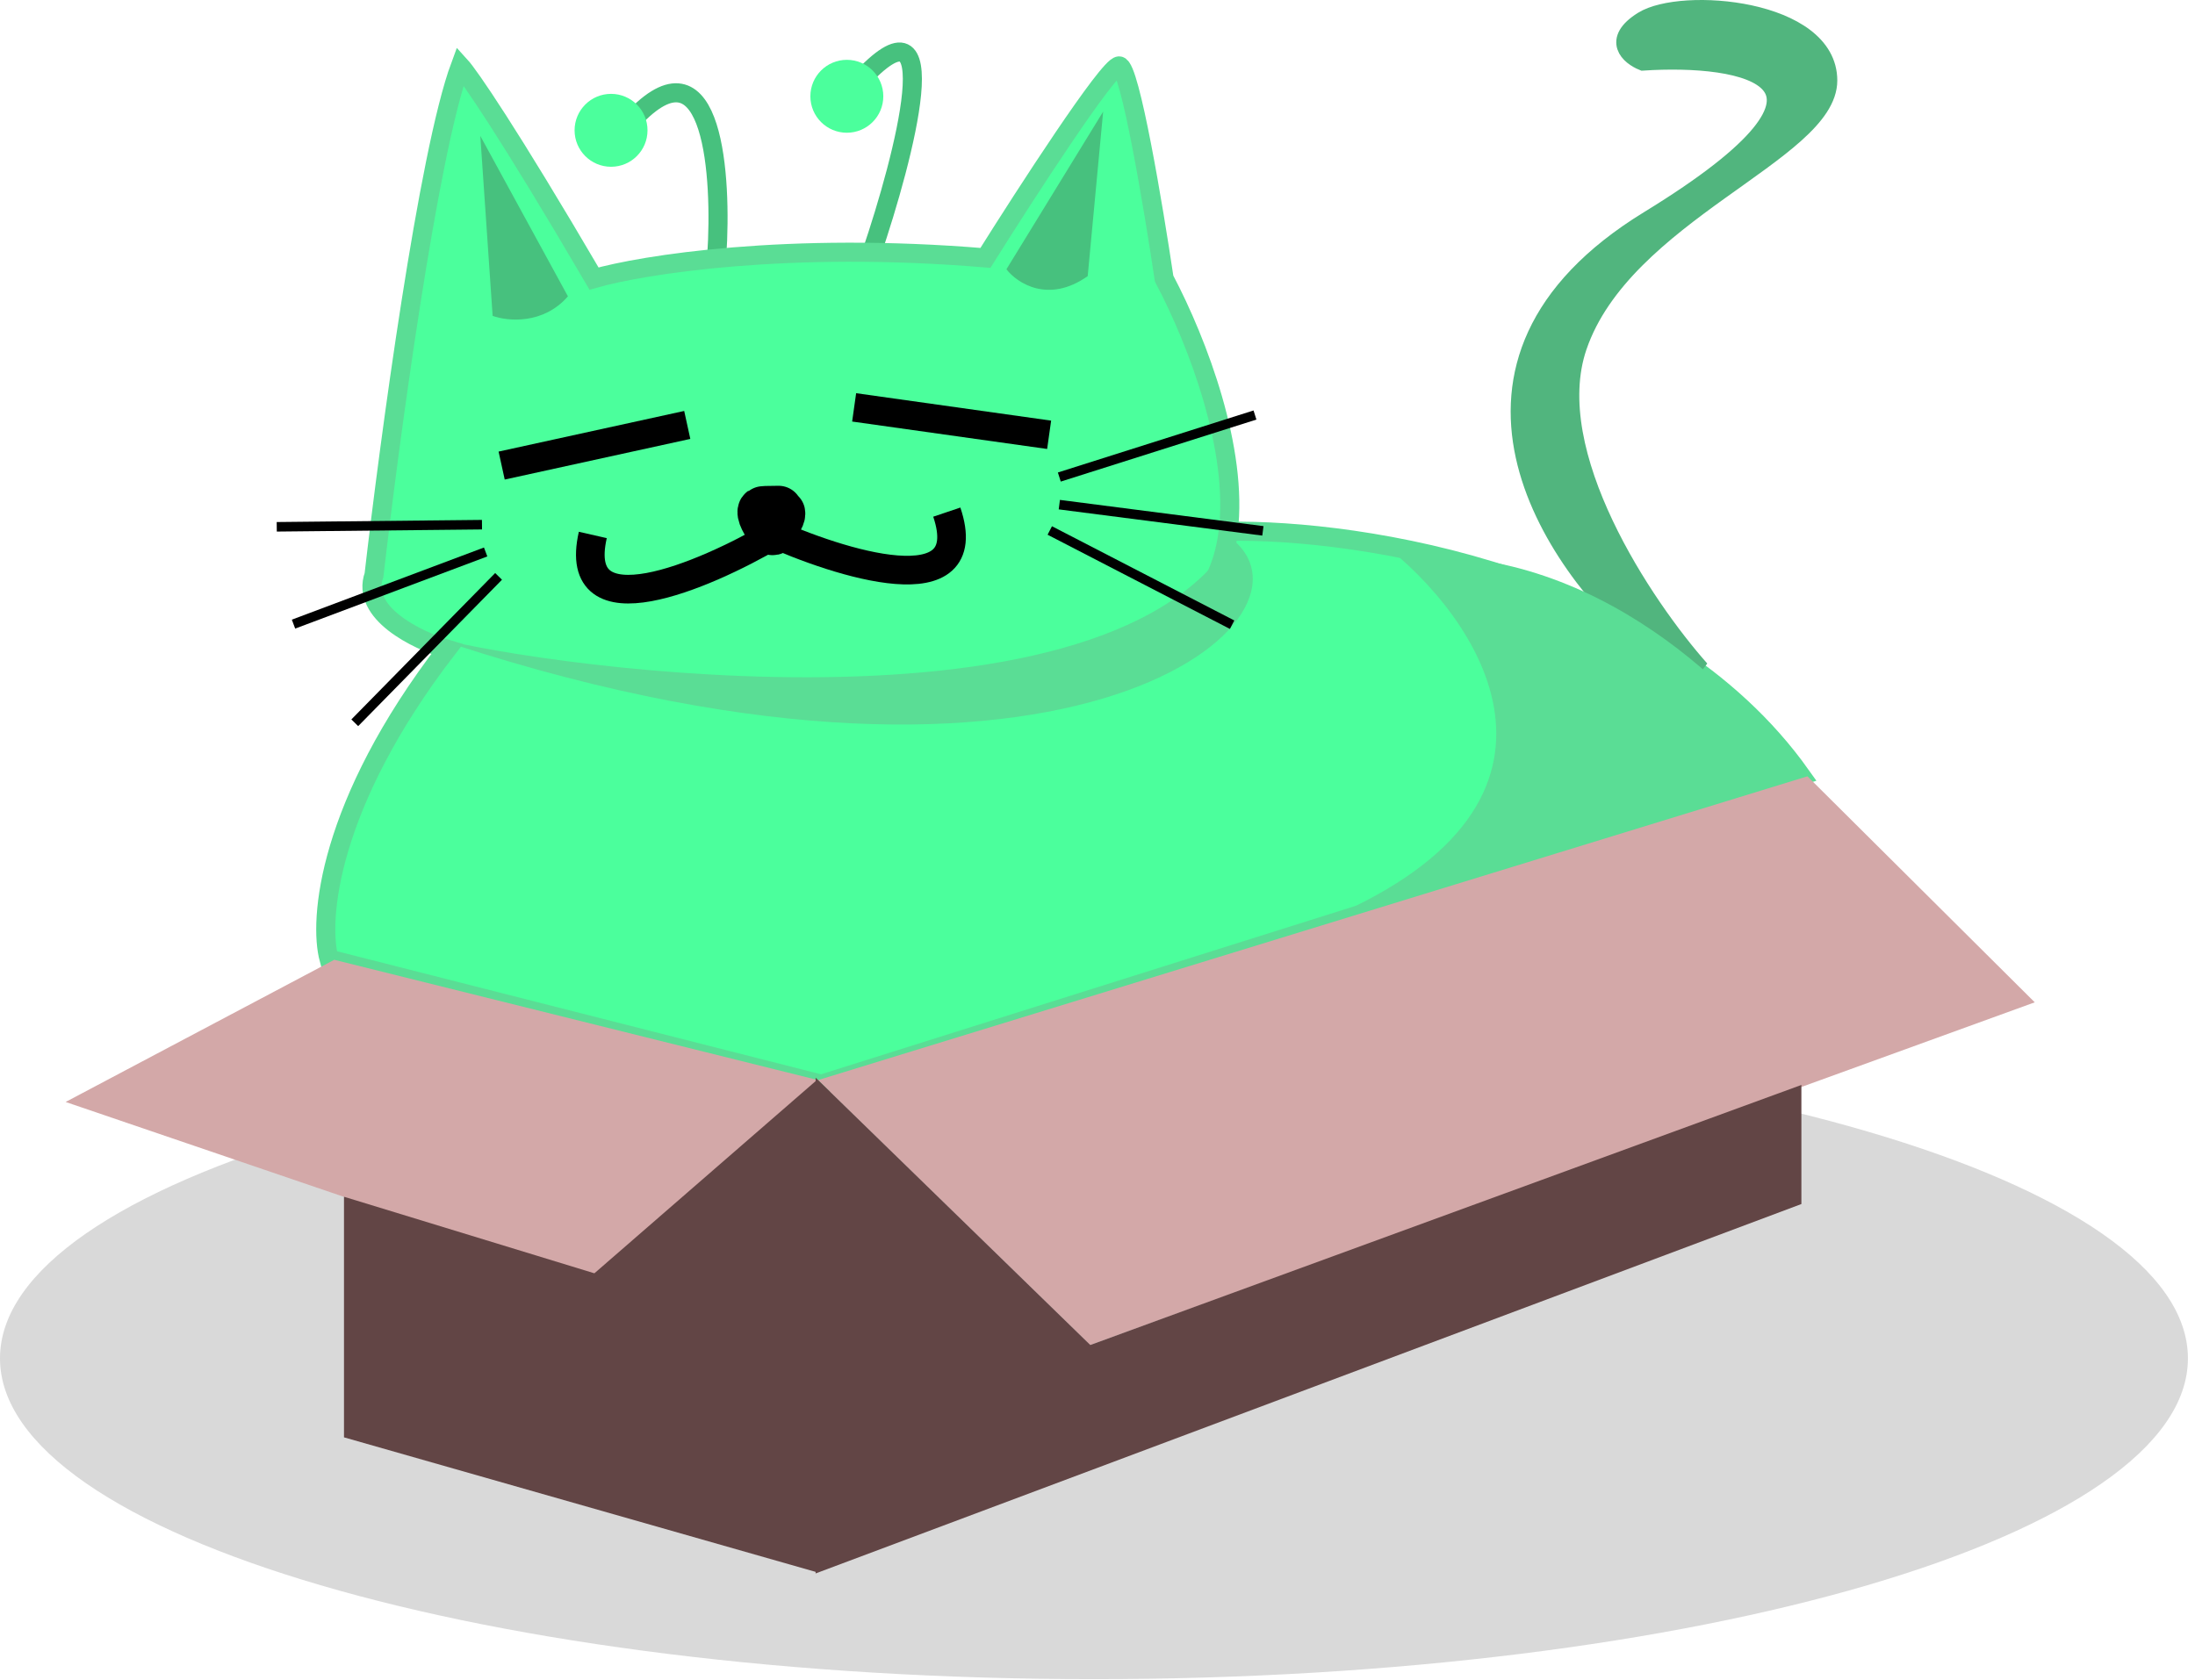
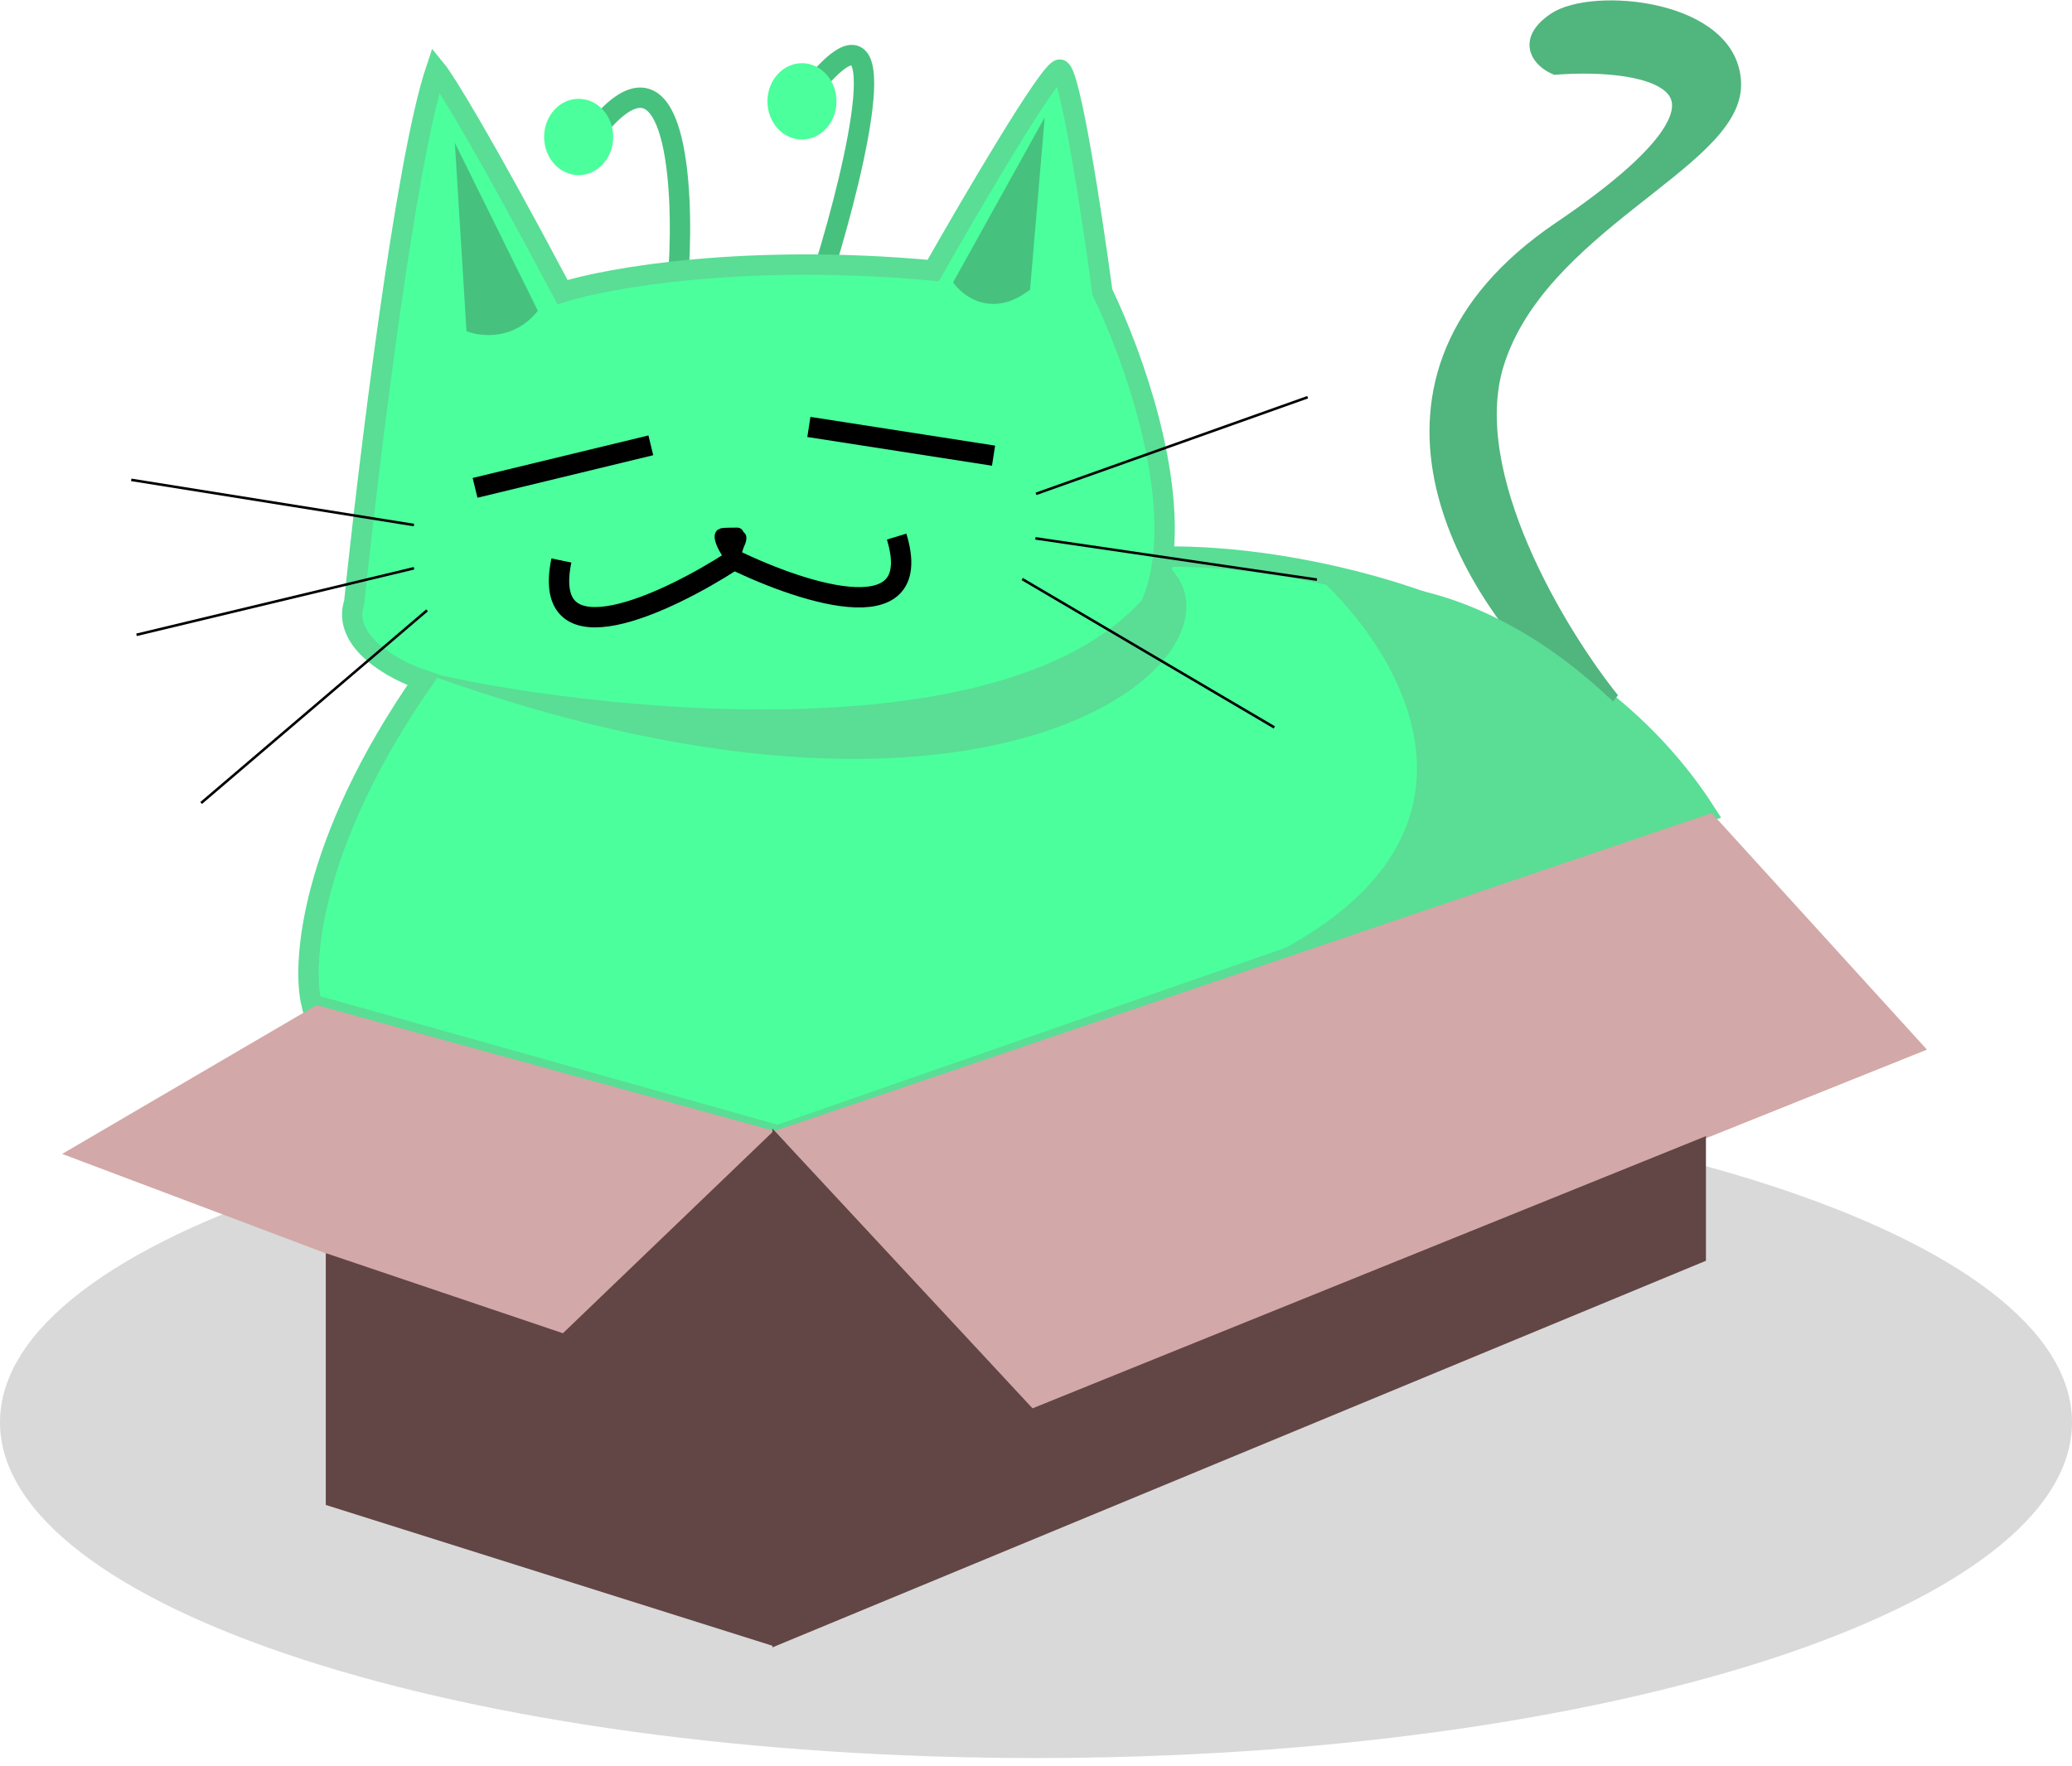
- <svg xmlns="http://www.w3.org/2000/svg" width="230" height="176" viewBox="0 0 230 176" fill="none">
-   <path d="M91.283 26.65C94.807 16.291 99.486 -1.829 90.01 8.564" stroke="#47C17E" stroke-width="2" />
-   <path d="M75.107 26.777C75.659 18.498 74.751 3.979 66.701 12.13" stroke="#47C17E" stroke-width="2" />
-   <circle cx="88.735" cy="10.092" r="3.821" fill="#4BFF9C" />
-   <circle cx="64.028" cy="13.659" r="3.821" fill="#4BFF9C" />
-   <ellipse cx="114.629" cy="142.375" rx="114.629" ry="33.624" fill="#D9D9D9" />
-   <path d="M34.478 100.522C33.375 96.488 34.3 84.346 46.833 68.043C43.691 67.109 37.765 64.248 39.191 60.274C40.804 46.264 44.872 15.977 48.234 6.908C49.126 7.885 53.176 13.71 62.244 29.197C67.296 27.754 82.572 25.3 103.256 27.032C107.459 20.324 116.145 6.908 117.266 6.908C118.387 6.908 120.875 21.767 121.978 29.197C125.598 36.059 129.744 47.207 128.698 55.689C142.463 55.434 173.74 60.198 188.718 81.29L86.061 113.64L34.478 100.522Z" fill="#4BFF9C" />
-   <path d="M128.698 55.689C129.744 47.207 125.598 36.059 121.978 29.197C120.875 21.767 118.387 6.908 117.266 6.908C116.145 6.908 107.459 20.324 103.256 27.032C82.572 25.3 67.296 27.754 62.244 29.197C53.176 13.71 49.126 7.885 48.234 6.908C44.872 15.977 40.804 46.264 39.191 60.274C37.765 64.248 43.691 67.109 46.833 68.043C34.3 84.346 33.375 96.488 34.478 100.522L86.061 113.64L188.718 81.29C173.74 60.198 142.463 55.434 128.698 55.689ZM128.698 55.689C127.976 61.534 124.79 66.113 117.266 67.152C120.726 66.982 127.858 64.452 128.698 55.689Z" stroke="#5ADD95" stroke-width="2" />
-   <path d="M172.795 23.084C148.341 38.062 162.606 59.043 172.795 67.662L178.145 70.209C172.268 63.586 161.466 47.538 165.281 36.33C170.05 22.32 191.518 15.951 191.518 8.437C191.518 0.922 176.235 -0.352 172.159 2.196C168.898 4.234 170.8 5.847 172.159 6.399C182.56 5.72 197.249 8.106 172.795 23.084Z" fill="#51B57E" stroke="#51B57E" stroke-width="2" />
-   <path d="M81.585 53.417C80.338 53.417 79.909 53.442 79.845 53.489C79.815 53.511 79.789 53.528 79.776 53.617C79.74 53.865 79.915 54.304 80.168 54.739C80.361 55.075 80.49 55.229 80.643 55.413C80.762 55.555 80.849 55.666 80.93 55.687C80.975 55.699 81.036 55.683 81.084 55.658C81.263 55.561 81.319 55.299 81.409 55.111C81.502 54.916 81.567 54.624 81.691 54.397C81.887 54.038 81.892 53.879 81.876 53.764C81.855 53.626 81.34 53.673 81.076 53.733C80.885 53.776 80.841 54.083 80.777 54.263C80.751 54.336 80.764 54.466 80.789 54.54C80.814 54.614 80.865 54.631 80.946 54.64C81.028 54.648 81.138 54.648 81.203 54.631C81.268 54.614 81.285 54.581 81.328 54.52" stroke="black" stroke-width="5" stroke-linecap="round" />
-   <path d="M81.094 56.071C73.792 60.359 59.773 66.362 62.116 56.071" stroke="black" stroke-width="3" />
-   <path d="M80.329 55.599C88.028 59.126 102.583 63.679 99.209 53.678" stroke="black" stroke-width="3" />
-   <path d="M89.5 42.698L109.932 45.573" stroke="black" stroke-width="3" />
-   <path d="M72.013 44.539L52.565 48.798" stroke="black" stroke-width="3" />
-   <path d="M133.312 98.484C167.722 87.014 157.018 67.5 146.616 58.402C167.147 56.75 183.026 72.971 188.462 81.417L133.312 98.484Z" fill="#5ADD95" />
-   <path d="M85.716 113.209L189.391 81.368L213.209 105.058L114.246 140.975L85.716 113.209L61.771 134.224L6.877 115.502L35.025 100.6L85.716 113.209Z" fill="#D3A8A8" />
-   <path d="M85.463 164.919V112.954L114.247 140.974L188.756 113.718V126.2L85.463 164.919Z" fill="#624545" />
-   <path d="M36.045 150.654L85.59 164.791V113.208L62.282 133.46L36.045 125.436V150.654Z" fill="#624545" />
-   <path d="M113.974 28.942C109.86 31.851 106.581 29.675 105.456 28.224L115.592 11.699L113.974 28.942Z" fill="#47C17E" />
-   <path d="M59.51 31.061C56.91 34.051 53.166 33.672 51.62 33.108L50.328 14.246L59.51 31.061Z" fill="#47C17E" />
-   <path d="M44.538 66.539C44.462 66.514 44.391 66.49 44.324 66.466C44.395 66.49 44.466 66.514 44.538 66.539C52.85 69.277 115.266 78.998 129.149 56.531C139.752 65.225 110.414 89.034 44.538 66.539Z" fill="#5ADD95" />
-   <path d="M111 50L131.5 43.5" stroke="black" />
-   <path d="M111 52.894L132.33 55.642" stroke="black" />
-   <path d="M110 55.602L129.104 65.477" stroke="black" />
-   <path d="M52.243 60.413L37.174 75.757" stroke="black" />
-   <path d="M50.887 57.855L30.755 65.417" stroke="black" />
-   <path d="M50.504 54.994L28.999 55.216" stroke="black" />
+ <svg xmlns="http://www.w3.org/2000/svg" width="196" height="167" viewBox="0 0 196 167" fill="none">
+   <path d="M78.04 25.23C81.053 15.444 85.052 -1.673 76.951 8.145" stroke="#47C17E" stroke-width="1.925" />
+   <path d="M64.212 25.351C64.684 17.53 63.907 3.814 57.025 11.514" stroke="#47C17E" stroke-width="1.925" />
+   <ellipse cx="75.862" cy="9.589" rx="3.267" ry="3.61" fill="#4BFF9C" />
+   <ellipse cx="54.737" cy="12.958" rx="3.267" ry="3.61" fill="#4BFF9C" />
+   <ellipse cx="98" cy="134.553" rx="98" ry="31.764" fill="#D9D9D9" />
+   <path d="M29.476 95.015C28.532 91.205 29.323 79.735 40.038 64.334C37.352 63.452 32.285 60.749 33.504 56.995C34.884 43.76 38.361 15.148 41.236 6.582C41.998 7.504 45.46 13.007 53.213 27.637C57.533 26.274 70.592 23.956 88.275 25.592C91.869 19.255 99.295 6.582 100.253 6.582C101.212 6.582 103.339 20.619 104.282 27.637C107.377 34.12 110.921 44.651 110.027 52.663C121.796 52.423 148.535 56.923 161.34 76.847L73.576 107.408L29.476 95.015Z" fill="#4BFF9C" />
+   <path d="M110.027 52.663C110.921 44.651 107.377 34.12 104.282 27.637C103.339 20.619 101.212 6.582 100.253 6.582C99.295 6.582 91.869 19.255 88.275 25.592C70.592 23.956 57.533 26.274 53.213 27.637C45.46 13.007 41.998 7.504 41.236 6.582C38.361 15.148 34.884 43.76 33.504 56.995C32.285 60.749 37.352 63.452 40.038 64.334C29.323 79.735 28.532 91.205 29.476 95.015L73.576 107.408L161.34 76.847C148.535 56.923 121.796 52.423 110.027 52.663ZM110.027 52.663C109.41 58.185 106.686 62.51 100.253 63.492C103.212 63.331 109.308 60.941 110.027 52.663Z" stroke="#5ADD95" stroke-width="1.925" />
+   <path d="M147.729 21.862C126.823 36.011 139.018 55.832 147.729 63.973L152.303 66.379C147.278 60.123 138.044 44.963 141.305 34.375C145.382 21.14 163.736 15.124 163.736 8.025C163.736 0.926 150.669 -0.277 147.185 2.13C144.397 4.055 146.024 5.579 147.185 6.1C156.078 5.458 168.636 7.712 147.729 21.862Z" fill="#51B57E" stroke="#51B57E" stroke-width="1.925" />
+   <path d="M69.749 50.517C68.684 50.517 68.317 50.541 68.262 50.585C68.236 50.606 68.215 50.621 68.203 50.706C68.172 50.94 68.322 51.354 68.538 51.766C68.704 52.082 68.813 52.228 68.945 52.402C69.046 52.536 69.12 52.641 69.189 52.661C69.228 52.673 69.28 52.657 69.321 52.633C69.474 52.542 69.522 52.295 69.599 52.117C69.679 51.932 69.734 51.657 69.84 51.443C70.008 51.103 70.013 50.953 69.998 50.844C69.981 50.714 69.54 50.759 69.315 50.815C69.151 50.856 69.113 51.146 69.059 51.316C69.036 51.385 69.047 51.508 69.069 51.578C69.091 51.647 69.134 51.663 69.204 51.672C69.273 51.68 69.367 51.68 69.423 51.664C69.479 51.648 69.493 51.616 69.53 51.559" stroke="black" stroke-width="1.203" stroke-linecap="round" />
+   <path d="M69.328 53.024C63.085 57.075 51.1 62.746 53.104 53.024" stroke="black" stroke-width="1.925" />
+   <path d="M68.676 52.578C75.258 55.91 87.701 60.21 84.817 50.763" stroke="black" stroke-width="1.925" />
+   <path d="M76.516 40.391L93.984 43.107" stroke="black" stroke-width="1.925" />
+   <path d="M61.565 42.13L44.938 46.153" stroke="black" stroke-width="1.925" />
+   <path d="M113.973 93.09C143.39 82.255 134.239 63.821 125.347 55.226C142.899 53.665 156.474 68.988 161.122 76.967L113.973 93.09Z" fill="#5ADD95" />
+   <path d="M73.281 107L161.917 76.92L182.279 99.299L97.672 133.229L73.281 107L52.81 126.852L5.879 109.166L29.943 95.088L73.281 107Z" fill="#D3A8A8" />
+   <path d="M73.064 155.849V106.759L97.673 133.229L161.373 107.481V119.272L73.064 155.849Z" fill="#624545" />
+   <path d="M30.816 142.373L73.174 155.729V107L53.248 126.131L30.816 118.551V142.373Z" fill="#624545" />
+   <path d="M97.439 27.396C93.922 30.144 91.118 28.089 90.156 26.718L98.822 11.107L97.439 27.396Z" fill="#47C17E" />
+   <path d="M50.875 29.398C48.652 32.222 45.452 31.864 44.129 31.332L43.025 13.513L50.875 29.398Z" fill="#47C17E" />
+   <path d="M38.075 62.912C38.01 62.889 37.95 62.866 37.893 62.843C37.953 62.866 38.014 62.889 38.075 62.912C45.182 65.499 98.543 74.682 110.413 53.459C119.477 61.671 94.395 84.163 38.075 62.912Z" fill="#5ADD95" />
+   <path d="M98 46.721L123.698 37.577" stroke="black" stroke-width="0.241" />
+   <path d="M97.945 50.93L124.571 54.835" stroke="black" stroke-width="0.241" />
+   <path d="M96.696 54.779L120.544 68.815" stroke="black" stroke-width="0.241" />
+   <path d="M40.398 57.74L19.026 75.967" stroke="black" stroke-width="0.241" />
+   <path d="M39.16 53.759L12.912 60.056" stroke="black" stroke-width="0.241" />
+   <path d="M39.156 49.671L12.414 45.396" stroke="black" stroke-width="0.241" />
</svg>
